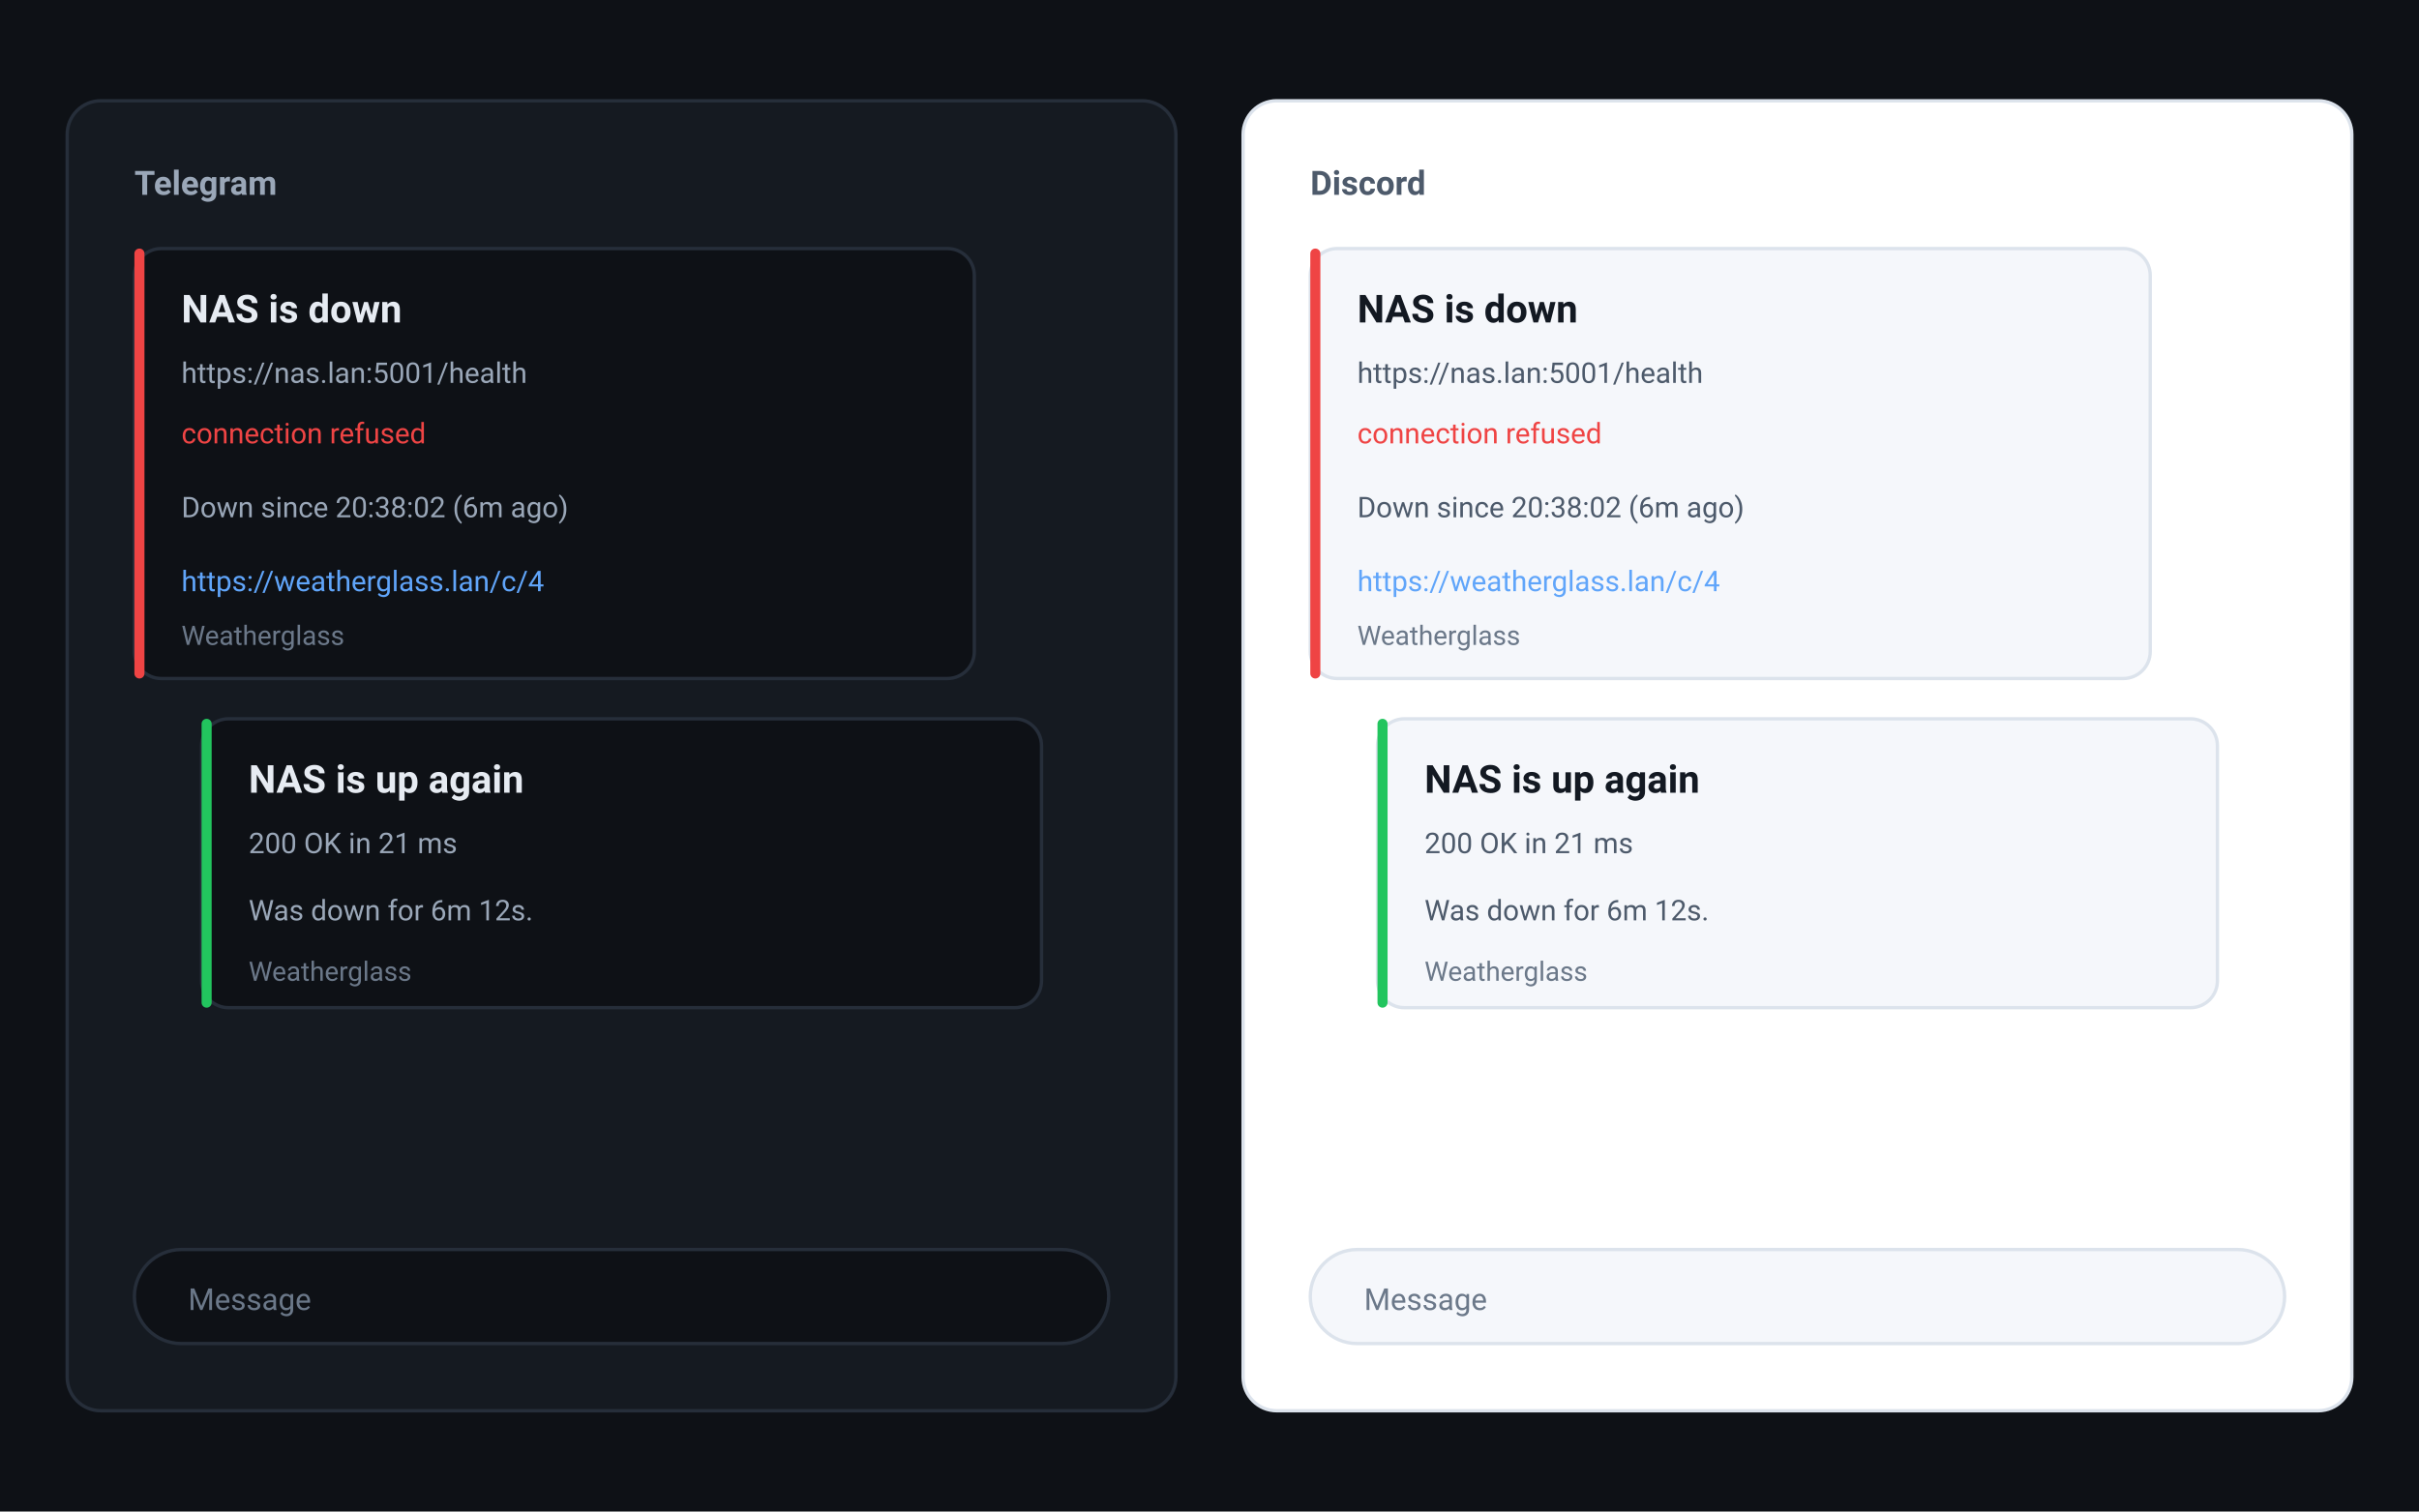
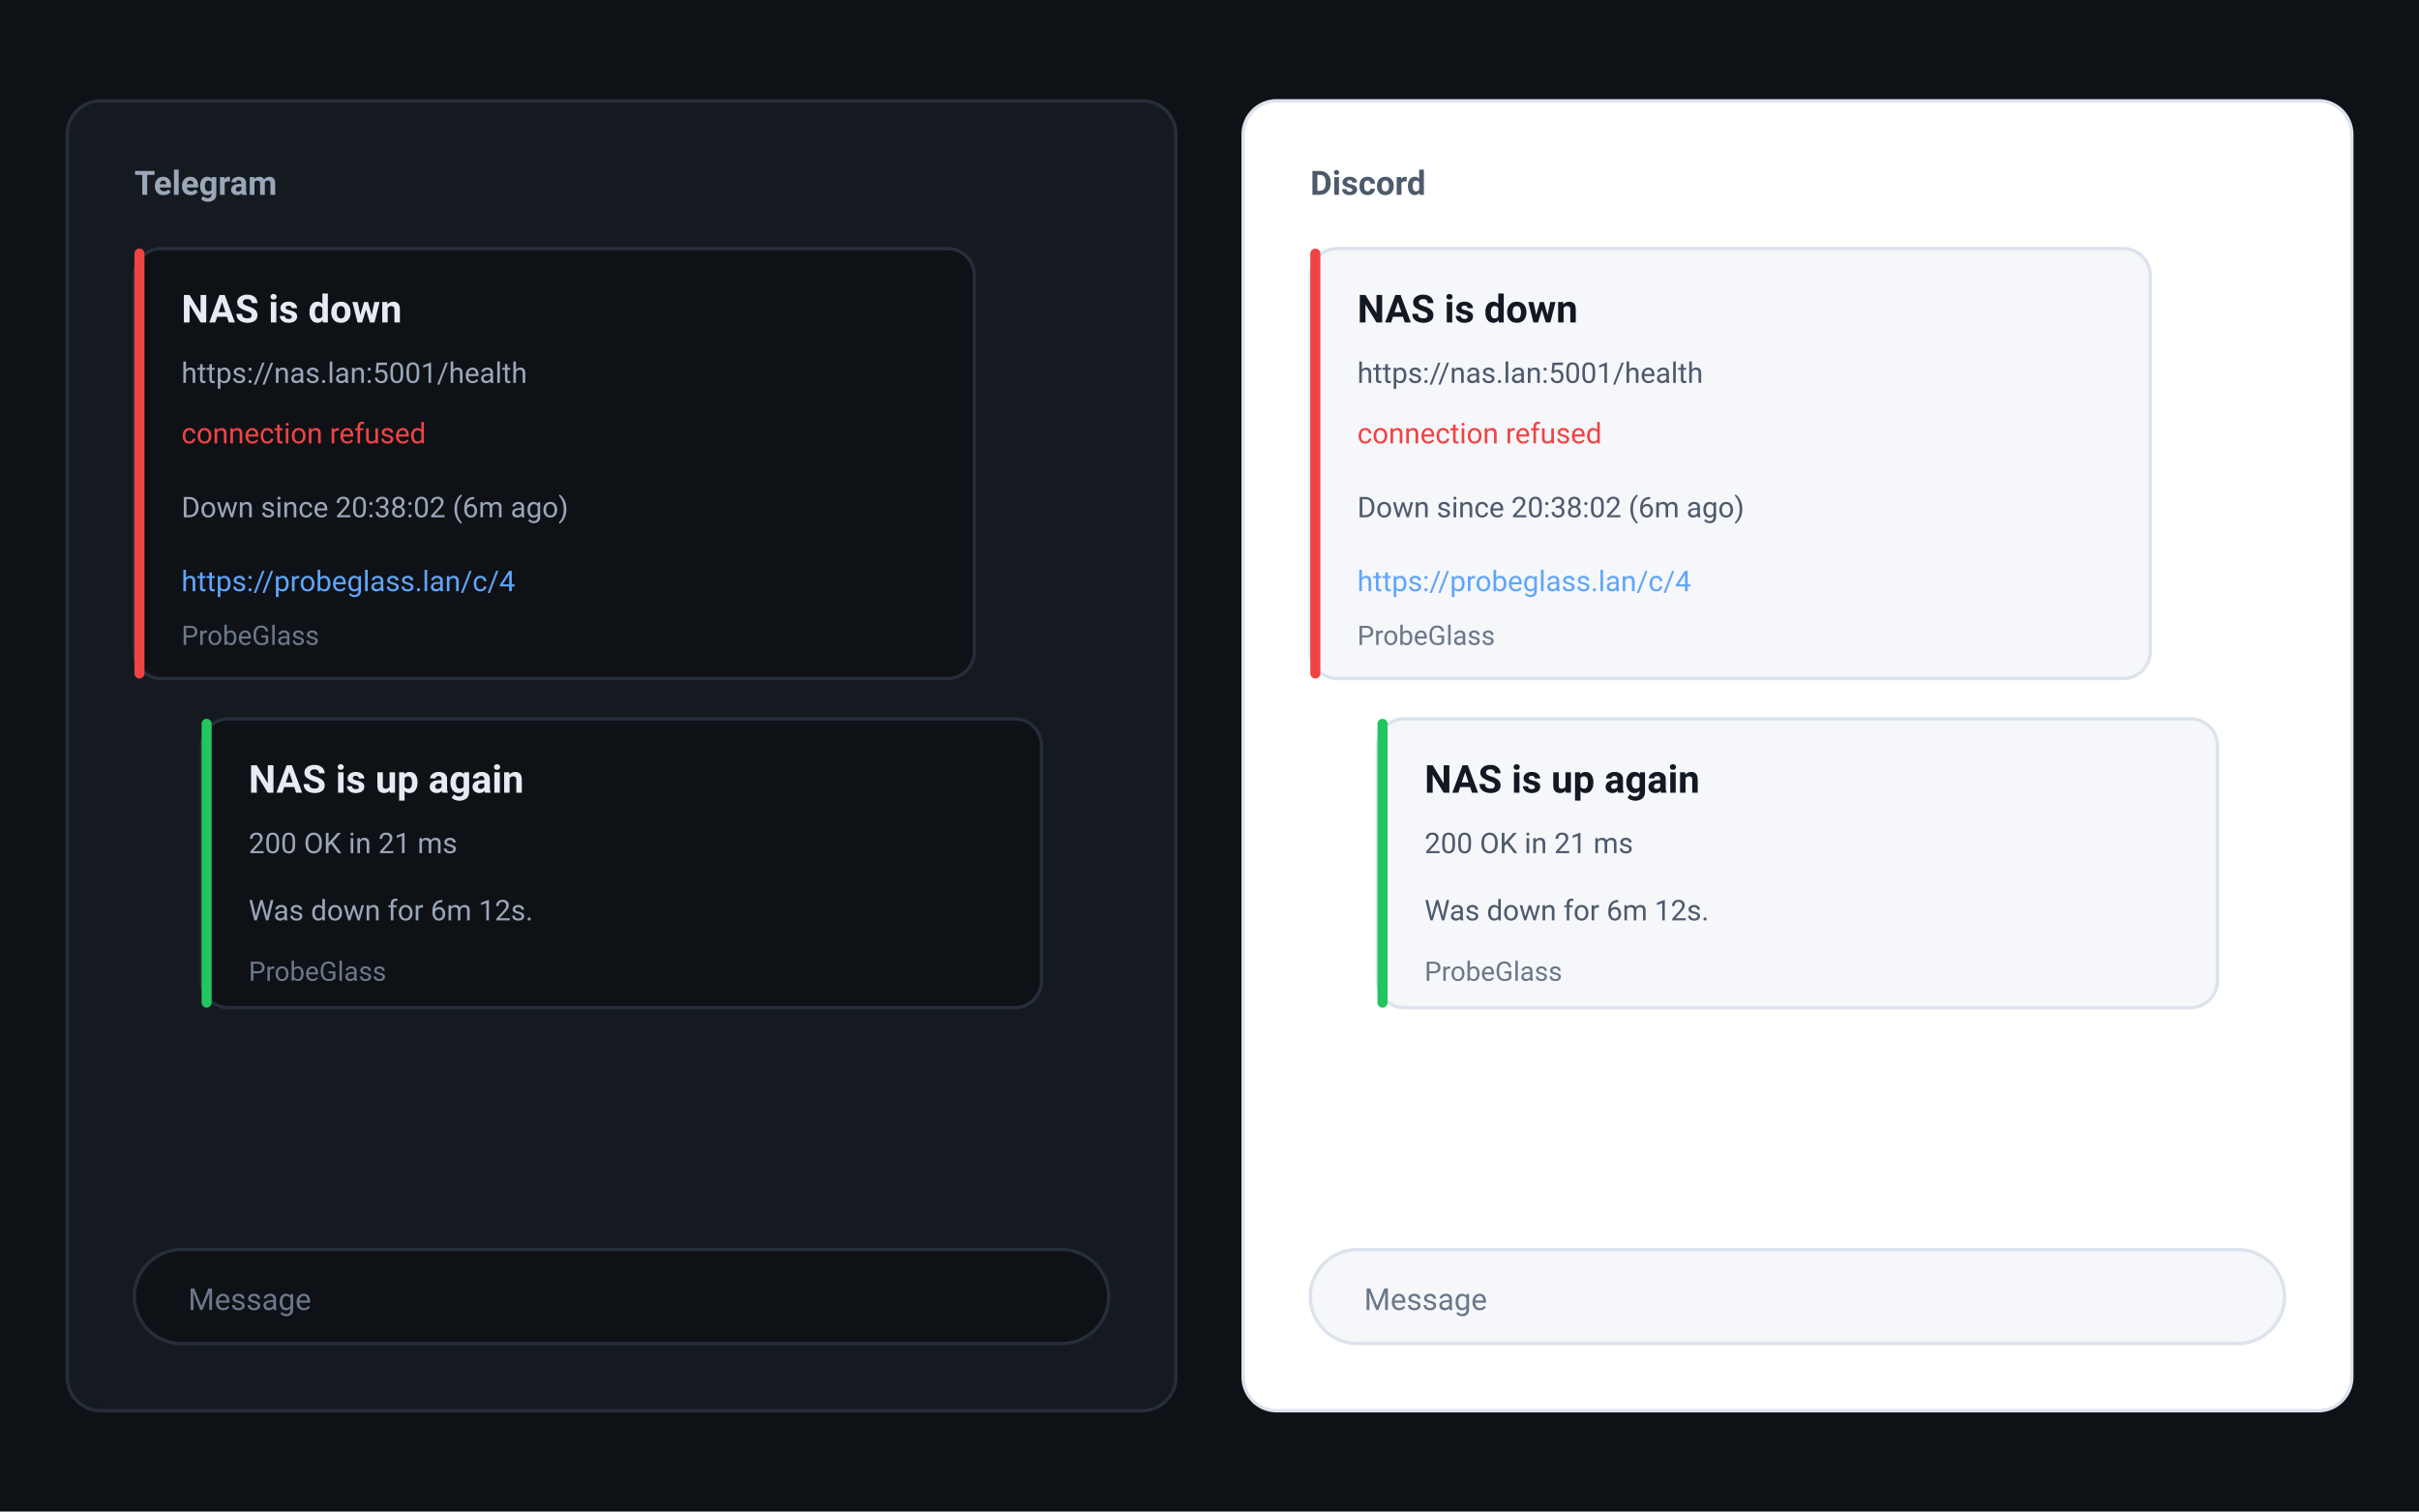
<svg xmlns="http://www.w3.org/2000/svg" viewBox="0 0 720 450" width="720" height="450" role="img">
  <rect x="0" y="0" width="720" height="450" rx="0" fill="#0e1116" />
  <rect x="20" y="30" width="330" height="390" rx="10" fill="#151a21" stroke="#262e3a" stroke-width="1" />
  <text x="40" y="58" font-family="ui-sans-serif, system-ui, -apple-system, 'Segoe UI', Roboto, 'Helvetica Neue', Arial, sans-serif" font-size="10" fill="#9aa7b8" font-weight="650" text-anchor="start">Telegram</text>
  <rect x="40" y="74" width="250" height="128" rx="8" fill="#0e1116" stroke="#262e3a" stroke-width="1" />
  <rect x="40" y="74" width="3" height="128" fill="#ef4444" rx="1.5" />
  <text x="54" y="96" font-family="ui-sans-serif, system-ui, -apple-system, 'Segoe UI', Roboto, 'Helvetica Neue', Arial, sans-serif" font-size="11.5" fill="#e6ebf2" font-weight="650" text-anchor="start">NAS is down</text>
  <text x="54" y="114" font-family="ui-sans-serif, system-ui, -apple-system, 'Segoe UI', Roboto, 'Helvetica Neue', Arial, sans-serif" font-size="8.5" fill="#9aa7b8" font-weight="400" text-anchor="start">https://nas.lan:5001/health</text>
  <text x="54" y="132" font-family="ui-sans-serif, system-ui, -apple-system, 'Segoe UI', Roboto, 'Helvetica Neue', Arial, sans-serif" font-size="8.5" fill="#ef4444" font-weight="400" text-anchor="start">connection refused</text>
  <text x="54" y="154" font-family="ui-sans-serif, system-ui, -apple-system, 'Segoe UI', Roboto, 'Helvetica Neue', Arial, sans-serif" font-size="8.5" fill="#9aa7b8" font-weight="400" text-anchor="start">Down since 20:38:02 (6m ago)</text>
-   <text x="54" y="176" font-family="ui-sans-serif, system-ui, -apple-system, 'Segoe UI', Roboto, 'Helvetica Neue', Arial, sans-serif" font-size="8.5" fill="#60a5fa" font-weight="400" text-anchor="start">https://weatherglass.lan/c/4</text>
-   <text x="54" y="192" font-family="ui-sans-serif, system-ui, -apple-system, 'Segoe UI', Roboto, 'Helvetica Neue', Arial, sans-serif" font-size="8" fill="#6b7889" font-weight="400" text-anchor="start">Weatherglass</text>
+   <text x="54" y="176" font-family="ui-sans-serif, system-ui, -apple-system, 'Segoe UI', Roboto, 'Helvetica Neue', Arial, sans-serif" font-size="8.5" fill="#60a5fa" font-weight="400" text-anchor="start">https://probeglass.lan/c/4</text>
+   <text x="54" y="192" font-family="ui-sans-serif, system-ui, -apple-system, 'Segoe UI', Roboto, 'Helvetica Neue', Arial, sans-serif" font-size="8" fill="#6b7889" font-weight="400" text-anchor="start">ProbeGlass</text>
  <rect x="60" y="214" width="250" height="86" rx="8" fill="#0e1116" stroke="#262e3a" stroke-width="1" />
  <rect x="60" y="214" width="3" height="86" fill="#22c55e" rx="1.5" />
  <text x="74" y="236" font-family="ui-sans-serif, system-ui, -apple-system, 'Segoe UI', Roboto, 'Helvetica Neue', Arial, sans-serif" font-size="11.5" fill="#e6ebf2" font-weight="650" text-anchor="start">NAS is up again</text>
  <text x="74" y="254" font-family="ui-sans-serif, system-ui, -apple-system, 'Segoe UI', Roboto, 'Helvetica Neue', Arial, sans-serif" font-size="8.5" fill="#9aa7b8" font-weight="400" text-anchor="start">200 OK in 21 ms</text>
  <text x="74" y="274" font-family="ui-sans-serif, system-ui, -apple-system, 'Segoe UI', Roboto, 'Helvetica Neue', Arial, sans-serif" font-size="8.5" fill="#9aa7b8" font-weight="400" text-anchor="start">Was down for 6m 12s.</text>
-   <text x="74" y="292" font-family="ui-sans-serif, system-ui, -apple-system, 'Segoe UI', Roboto, 'Helvetica Neue', Arial, sans-serif" font-size="8" fill="#6b7889" font-weight="400" text-anchor="start">Weatherglass</text>
+   <text x="74" y="292" font-family="ui-sans-serif, system-ui, -apple-system, 'Segoe UI', Roboto, 'Helvetica Neue', Arial, sans-serif" font-size="8" fill="#6b7889" font-weight="400" text-anchor="start">ProbeGlass</text>
  <rect x="40" y="372" width="290" height="28" rx="14" fill="#0e1116" stroke="#262e3a" stroke-width="1" />
  <text x="56" y="390" font-family="ui-sans-serif, system-ui, -apple-system, 'Segoe UI', Roboto, 'Helvetica Neue', Arial, sans-serif" font-size="9" fill="#6b7889" font-weight="400" text-anchor="start">Message</text>
  <rect x="370" y="30" width="330" height="390" rx="10" fill="#ffffff" stroke="#dce3ec" stroke-width="1" />
  <text x="390" y="58" font-family="ui-sans-serif, system-ui, -apple-system, 'Segoe UI', Roboto, 'Helvetica Neue', Arial, sans-serif" font-size="10" fill="#4d5a6b" font-weight="650" text-anchor="start">Discord</text>
  <rect x="390" y="74" width="250" height="128" rx="8" fill="#f5f7fb" stroke="#dce3ec" stroke-width="1" />
  <rect x="390" y="74" width="3" height="128" fill="#ef4444" rx="1.5" />
  <text x="404" y="96" font-family="ui-sans-serif, system-ui, -apple-system, 'Segoe UI', Roboto, 'Helvetica Neue', Arial, sans-serif" font-size="11.5" fill="#131922" font-weight="650" text-anchor="start">NAS is down</text>
  <text x="404" y="114" font-family="ui-sans-serif, system-ui, -apple-system, 'Segoe UI', Roboto, 'Helvetica Neue', Arial, sans-serif" font-size="8.5" fill="#4d5a6b" font-weight="400" text-anchor="start">https://nas.lan:5001/health</text>
  <text x="404" y="132" font-family="ui-sans-serif, system-ui, -apple-system, 'Segoe UI', Roboto, 'Helvetica Neue', Arial, sans-serif" font-size="8.5" fill="#ef4444" font-weight="400" text-anchor="start">connection refused</text>
  <text x="404" y="154" font-family="ui-sans-serif, system-ui, -apple-system, 'Segoe UI', Roboto, 'Helvetica Neue', Arial, sans-serif" font-size="8.5" fill="#4d5a6b" font-weight="400" text-anchor="start">Down since 20:38:02 (6m ago)</text>
-   <text x="404" y="176" font-family="ui-sans-serif, system-ui, -apple-system, 'Segoe UI', Roboto, 'Helvetica Neue', Arial, sans-serif" font-size="8.5" fill="#60a5fa" font-weight="400" text-anchor="start">https://weatherglass.lan/c/4</text>
-   <text x="404" y="192" font-family="ui-sans-serif, system-ui, -apple-system, 'Segoe UI', Roboto, 'Helvetica Neue', Arial, sans-serif" font-size="8" fill="#6b7889" font-weight="400" text-anchor="start">Weatherglass</text>
+   <text x="404" y="176" font-family="ui-sans-serif, system-ui, -apple-system, 'Segoe UI', Roboto, 'Helvetica Neue', Arial, sans-serif" font-size="8.5" fill="#60a5fa" font-weight="400" text-anchor="start">https://probeglass.lan/c/4</text>
+   <text x="404" y="192" font-family="ui-sans-serif, system-ui, -apple-system, 'Segoe UI', Roboto, 'Helvetica Neue', Arial, sans-serif" font-size="8" fill="#6b7889" font-weight="400" text-anchor="start">ProbeGlass</text>
  <rect x="410" y="214" width="250" height="86" rx="8" fill="#f5f7fb" stroke="#dce3ec" stroke-width="1" />
  <rect x="410" y="214" width="3" height="86" fill="#22c55e" rx="1.5" />
  <text x="424" y="236" font-family="ui-sans-serif, system-ui, -apple-system, 'Segoe UI', Roboto, 'Helvetica Neue', Arial, sans-serif" font-size="11.5" fill="#131922" font-weight="650" text-anchor="start">NAS is up again</text>
  <text x="424" y="254" font-family="ui-sans-serif, system-ui, -apple-system, 'Segoe UI', Roboto, 'Helvetica Neue', Arial, sans-serif" font-size="8.5" fill="#4d5a6b" font-weight="400" text-anchor="start">200 OK in 21 ms</text>
  <text x="424" y="274" font-family="ui-sans-serif, system-ui, -apple-system, 'Segoe UI', Roboto, 'Helvetica Neue', Arial, sans-serif" font-size="8.5" fill="#4d5a6b" font-weight="400" text-anchor="start">Was down for 6m 12s.</text>
-   <text x="424" y="292" font-family="ui-sans-serif, system-ui, -apple-system, 'Segoe UI', Roboto, 'Helvetica Neue', Arial, sans-serif" font-size="8" fill="#6b7889" font-weight="400" text-anchor="start">Weatherglass</text>
+   <text x="424" y="292" font-family="ui-sans-serif, system-ui, -apple-system, 'Segoe UI', Roboto, 'Helvetica Neue', Arial, sans-serif" font-size="8" fill="#6b7889" font-weight="400" text-anchor="start">ProbeGlass</text>
  <rect x="390" y="372" width="290" height="28" rx="14" fill="#f5f7fb" stroke="#dce3ec" stroke-width="1" />
  <text x="406" y="390" font-family="ui-sans-serif, system-ui, -apple-system, 'Segoe UI', Roboto, 'Helvetica Neue', Arial, sans-serif" font-size="9" fill="#6b7889" font-weight="400" text-anchor="start">Message</text>
</svg>
